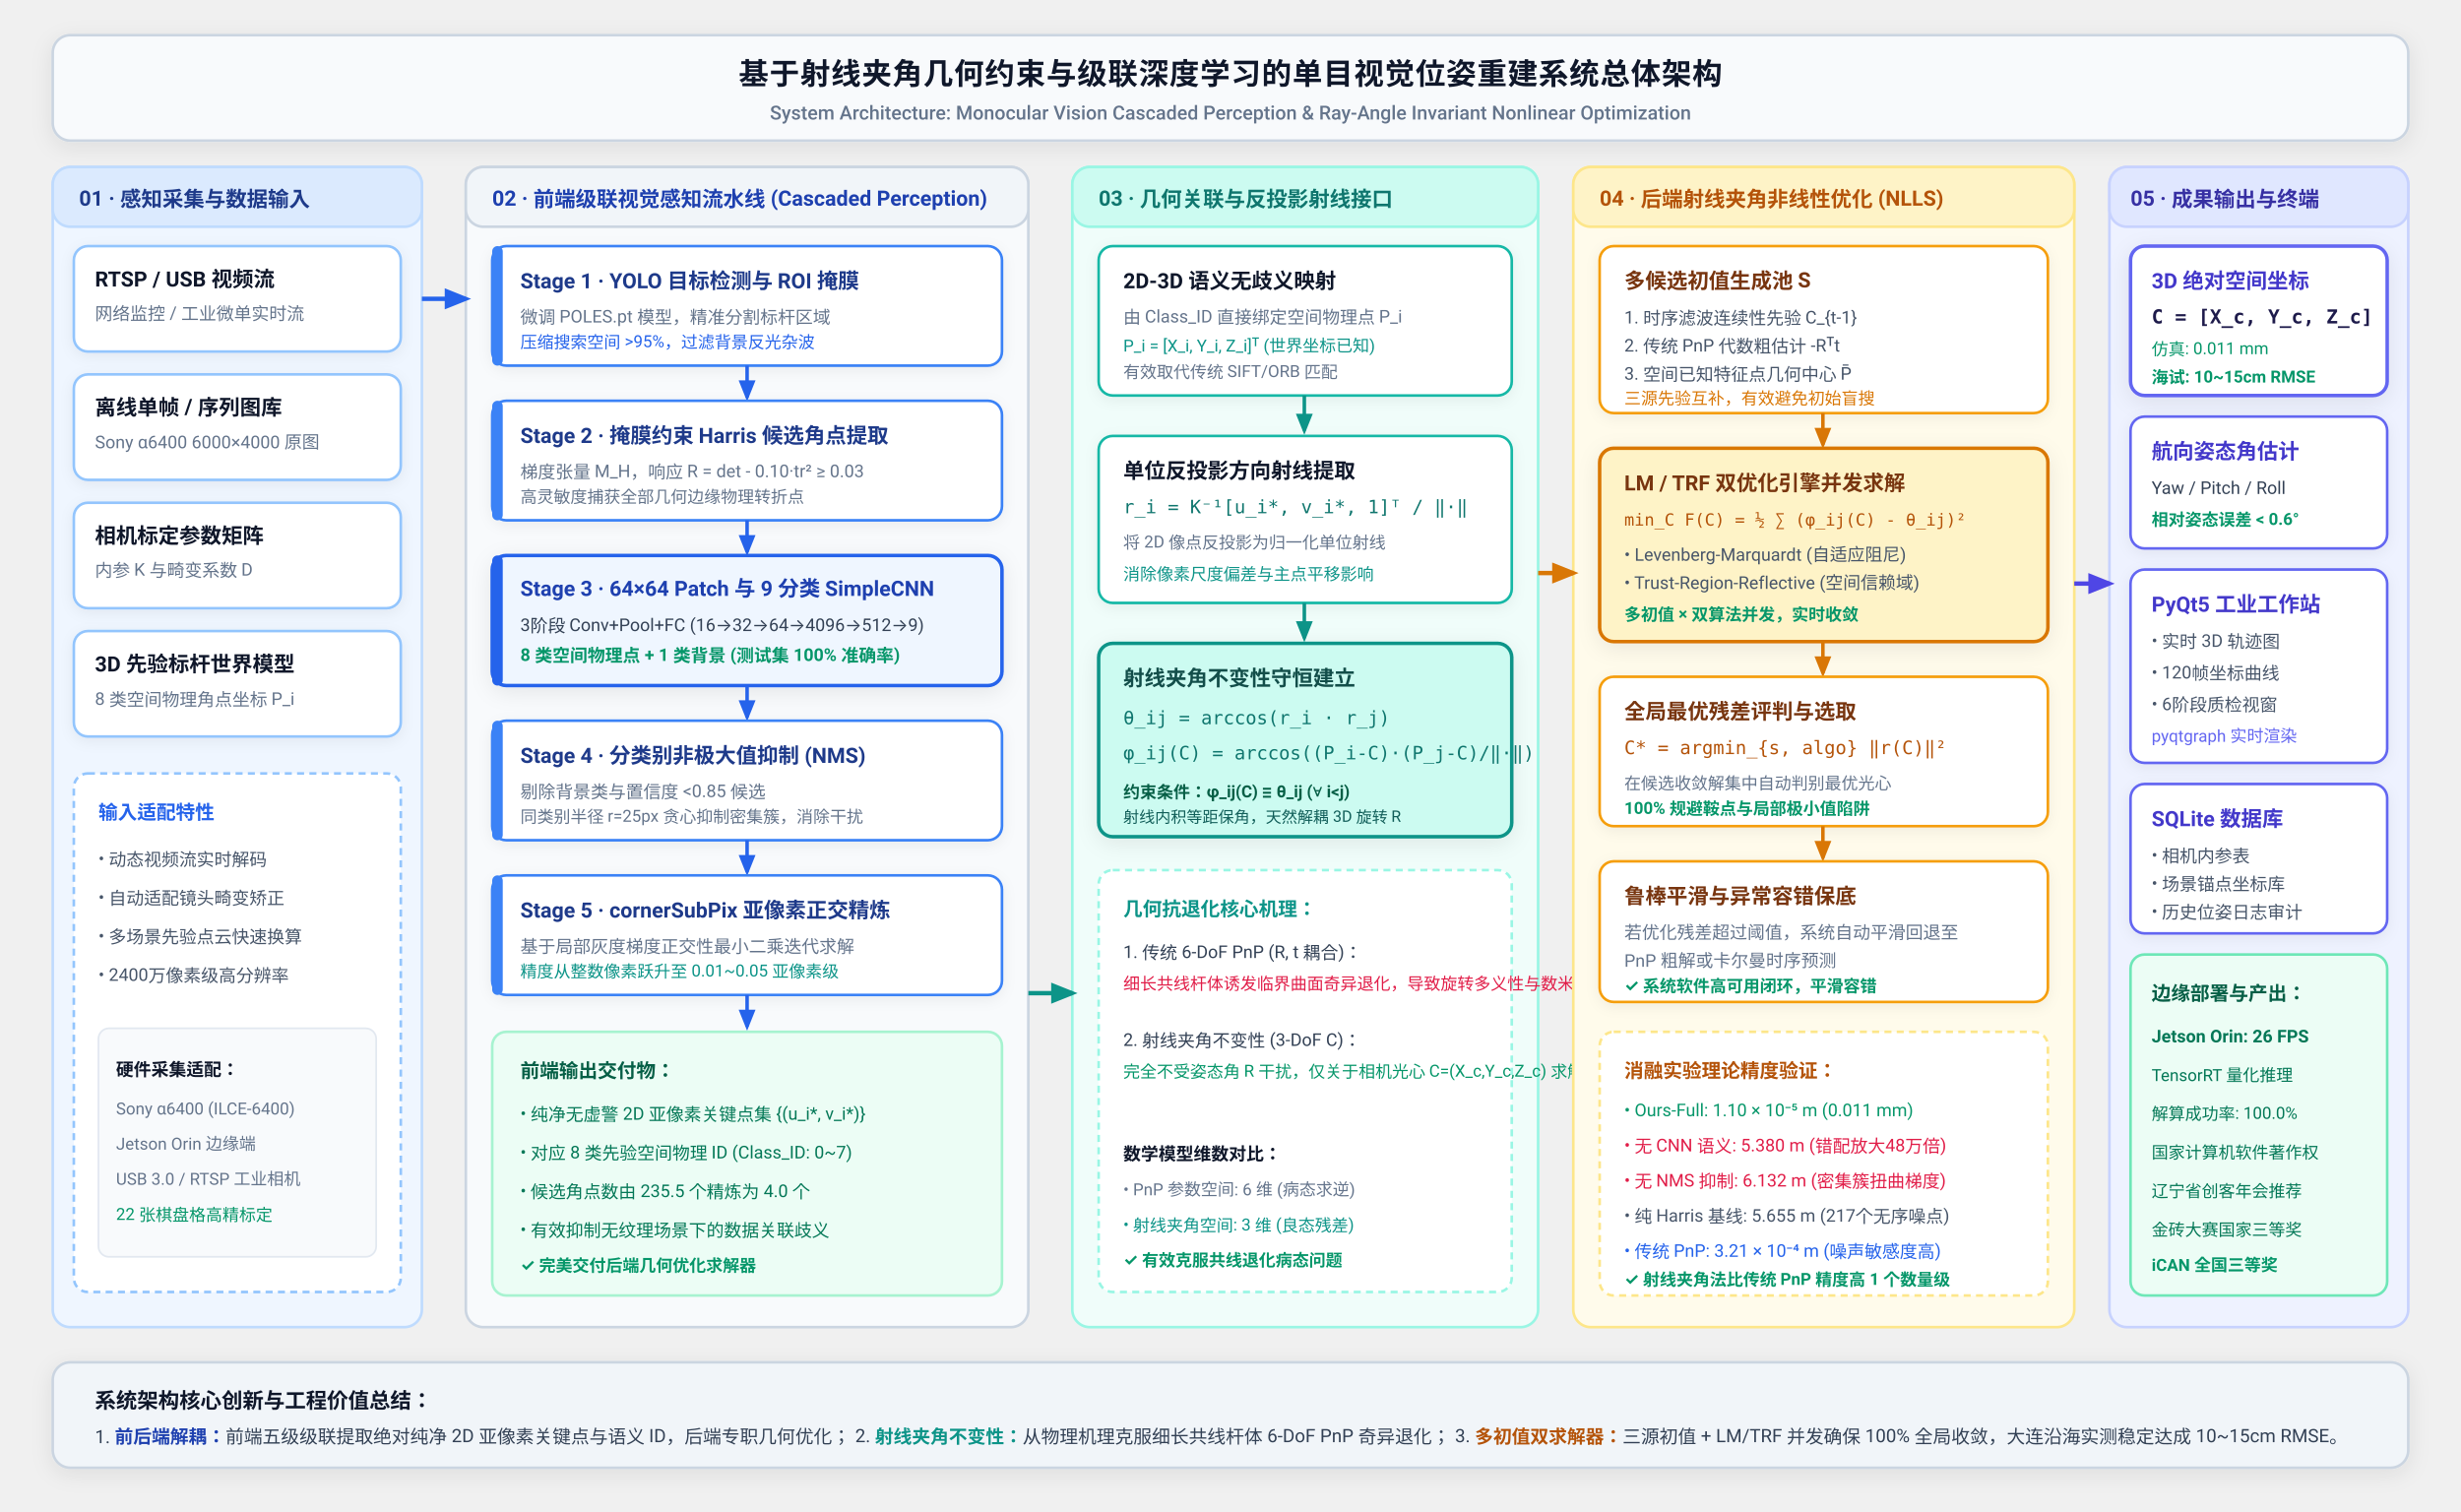
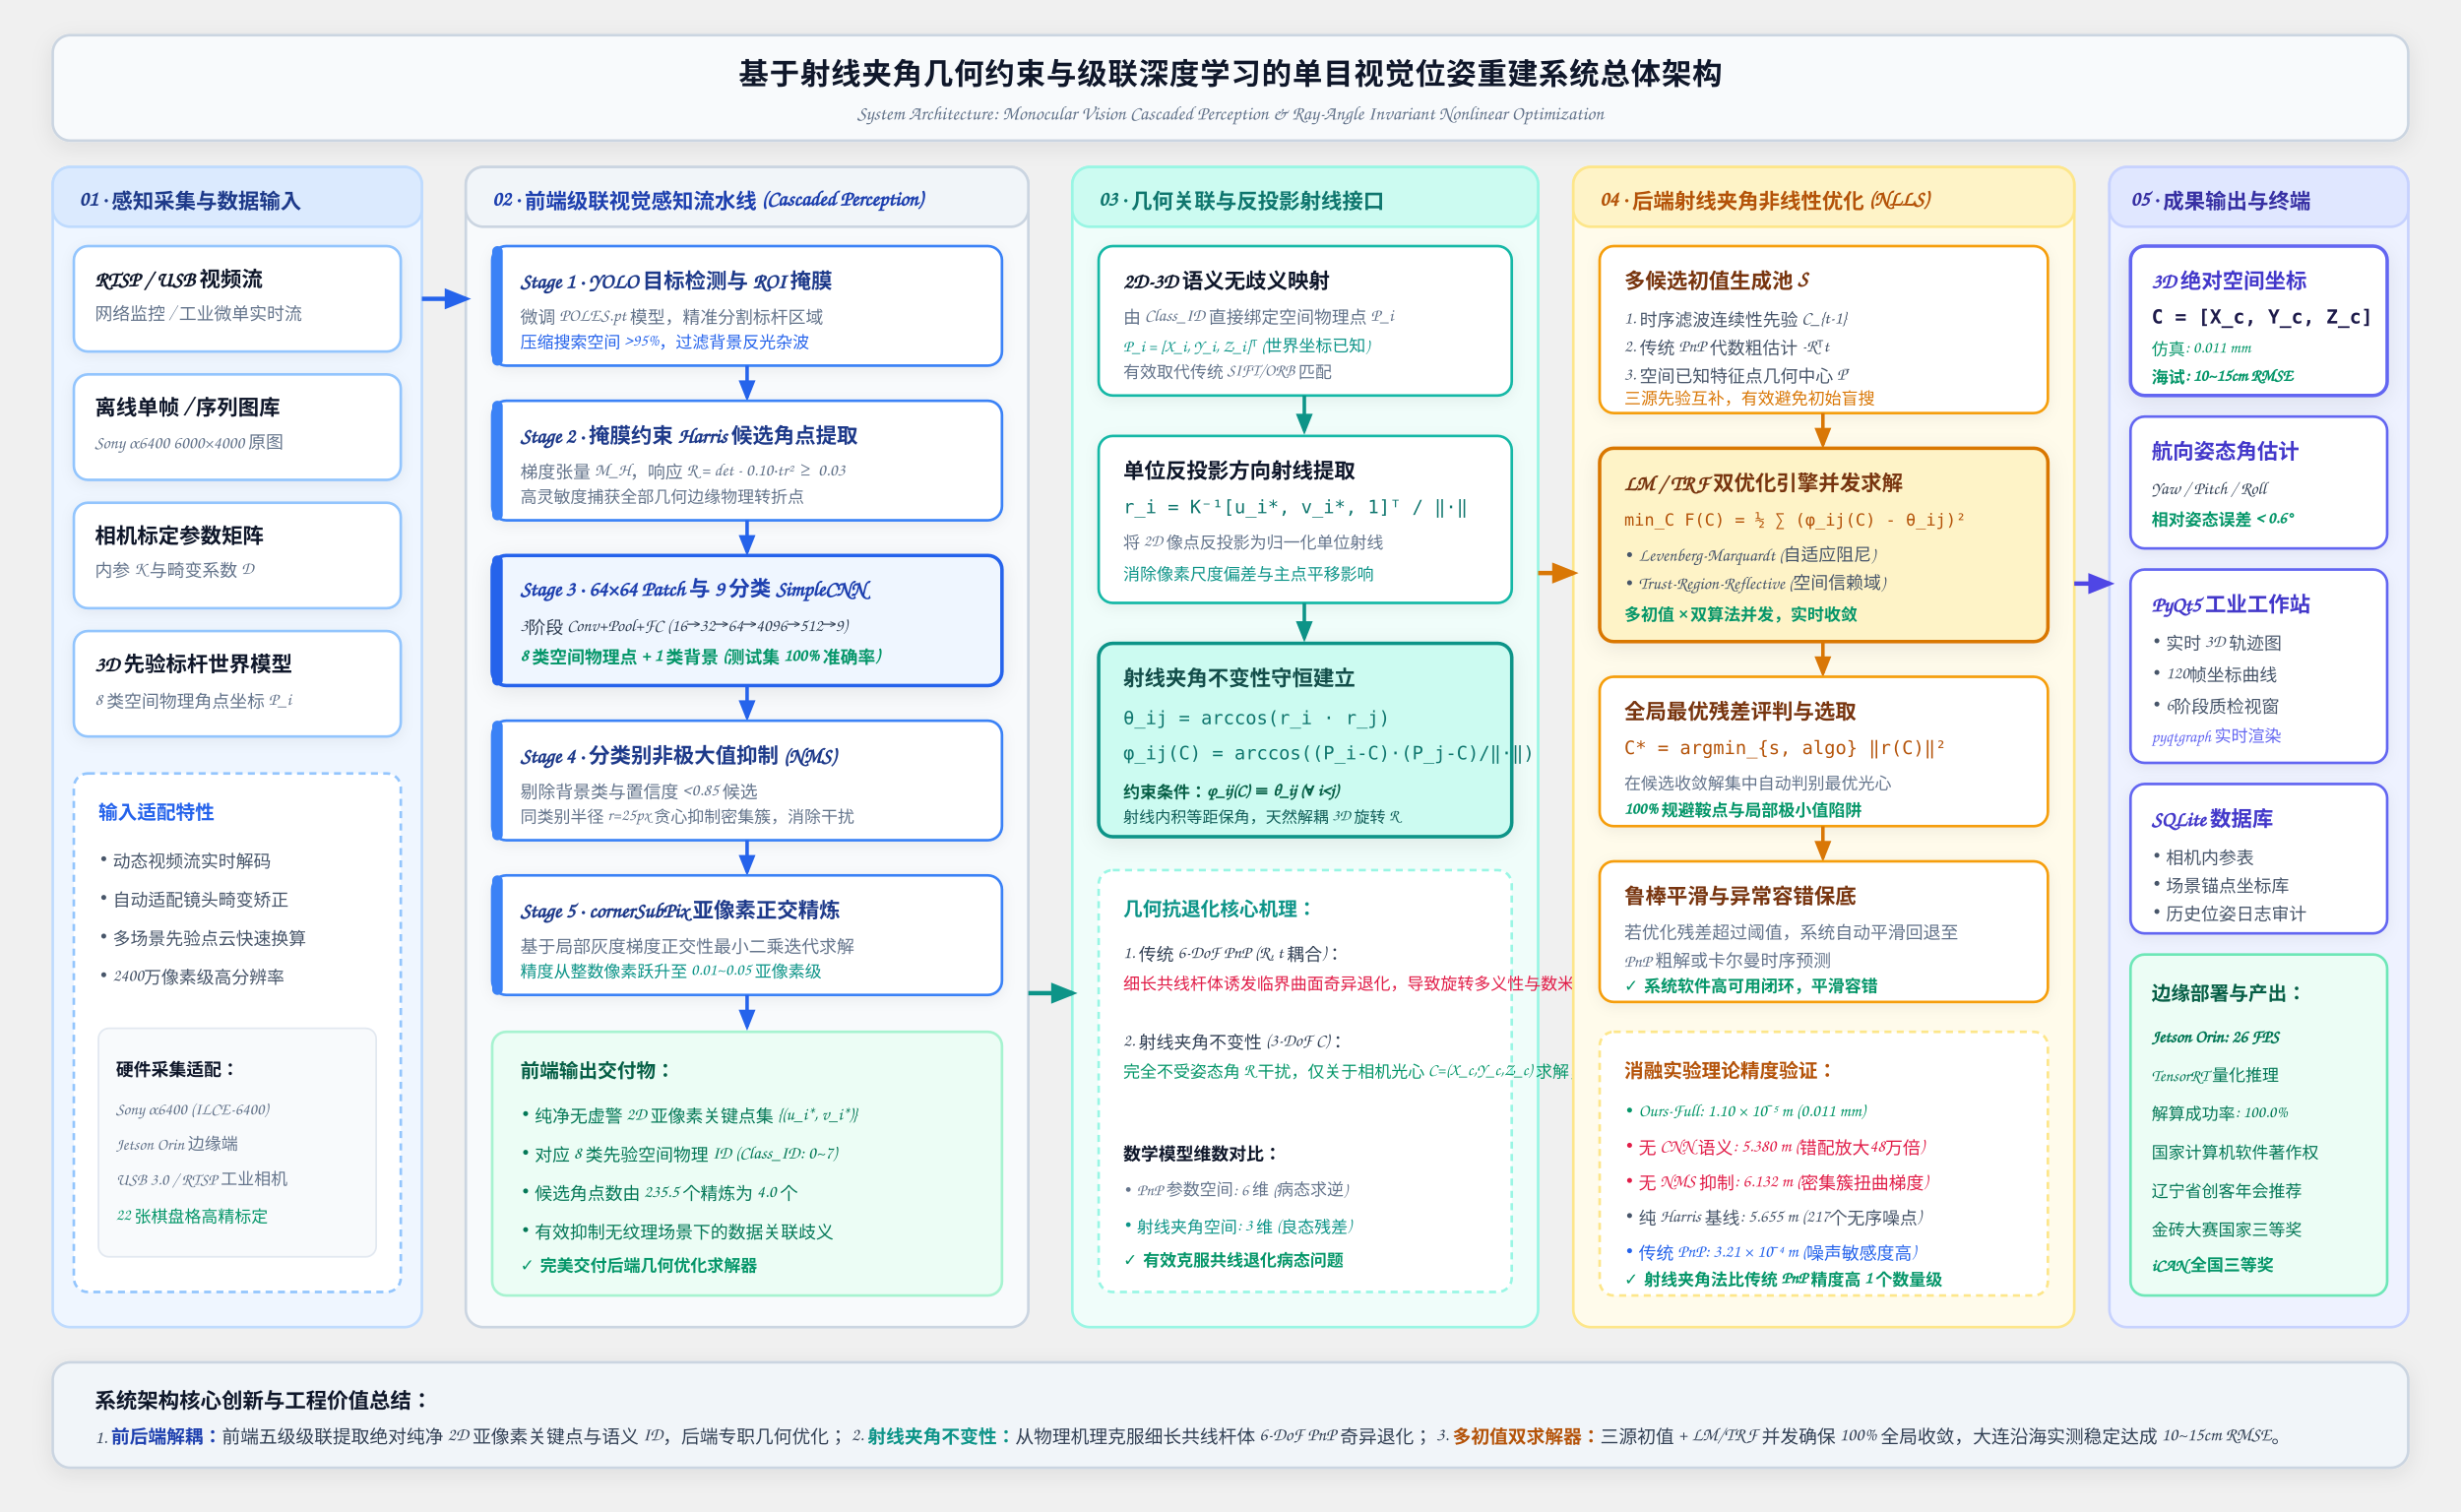
- <svg xmlns="http://www.w3.org/2000/svg" viewBox="0 0 1400 860" width="100%" height="100%" style="background:#ffffff; font-family:-apple-system, BlinkMacSystemFont, 'Segoe UI', Roboto, 'Helvetica Neue', 'PingFang SC', 'Microsoft YaHei', sans-serif;">
+ <svg xmlns="http://www.w3.org/2000/svg" viewBox="0 0 1400 860" width="100%" height="100%" style="background:#ffffff; font-family:'Comic Sans MS', 'Comic Neue', 'Noto Sans SC', cursive;">
  <defs>
    <filter id="card-shadow" x="-5%" y="-5%" width="110%" height="115%" filterUnits="userSpaceOnUse">
      <feDropShadow dx="0" dy="2" stdDeviation="4" flood-color="#0f172a" flood-opacity="0.06" />
    </filter>
    <filter id="hero-shadow" x="-3%" y="-5%" width="106%" height="115%" filterUnits="userSpaceOnUse">
      <feDropShadow dx="0" dy="3" stdDeviation="6" flood-color="#0f172a" flood-opacity="0.08" />
    </filter>
    <linearGradient id="primary-grad" x1="0%" y1="0%" x2="100%" y2="100%">
      <stop offset="0%" stop-color="#1E40AF" />
      <stop offset="100%" stop-color="#3B82F6" />
    </linearGradient>
    <linearGradient id="teal-grad" x1="0%" y1="0%" x2="100%" y2="100%">
      <stop offset="0%" stop-color="#0F766E" />
      <stop offset="100%" stop-color="#14B8A6" />
    </linearGradient>
    <linearGradient id="amber-grad" x1="0%" y1="0%" x2="100%" y2="100%">
      <stop offset="0%" stop-color="#B45309" />
      <stop offset="100%" stop-color="#F59E0B" />
    </linearGradient>
    <linearGradient id="indigo-grad" x1="0%" y1="0%" x2="100%" y2="100%">
      <stop offset="0%" stop-color="#3730A3" />
      <stop offset="100%" stop-color="#6366F1" />
    </linearGradient>
    <marker id="arrow-blue" viewBox="0 0 10 10" refX="8" refY="5" markerWidth="6" markerHeight="6" orient="auto-start-reverse">
      <path d="M 0 1 L 10 5 L 0 9 z" fill="#2563EB" />
    </marker>
    <marker id="arrow-teal" viewBox="0 0 10 10" refX="8" refY="5" markerWidth="6" markerHeight="6" orient="auto-start-reverse">
      <path d="M 0 1 L 10 5 L 0 9 z" fill="#0D9488" />
    </marker>
    <marker id="arrow-amber" viewBox="0 0 10 10" refX="8" refY="5" markerWidth="6" markerHeight="6" orient="auto-start-reverse">
      <path d="M 0 1 L 10 5 L 0 9 z" fill="#D97706" />
    </marker>
    <marker id="arrow-indigo" viewBox="0 0 10 10" refX="8" refY="5" markerWidth="6" markerHeight="6" orient="auto-start-reverse">
      <path d="M 0 1 L 10 5 L 0 9 z" fill="#4F46E5" />
    </marker>
  </defs>
  <g transform="translate(30, 20)">
    <rect width="1340" height="60" rx="10" fill="#F8FAFC" stroke="#CBD5E1" stroke-width="1.5" filter="url(#hero-shadow)" />
    <text x="670" y="28" font-size="17" font-weight="700" fill="#0F172A" text-anchor="middle" letter-spacing="0.5">基于射线夹角几何约束与级联深度学习的单目视觉位姿重建系统总体架构</text>
    <text x="670" y="48" font-size="11" font-weight="500" fill="#64748B" text-anchor="middle">System Architecture: Monocular Vision Cascaded Perception &amp; Ray-Angle Invariant Nonlinear Optimization</text>
  </g>
  <g transform="translate(30, 95)">
    <rect width="210" height="660" rx="10" fill="#EFF6FF" stroke="#BFDBFE" stroke-width="1.5" />
    <rect x="0" y="0" width="210" height="34" rx="10" fill="#DBEAFE" stroke="#BFDBFE" stroke-width="1.5" />
    <text x="15" y="22" font-size="12" font-weight="700" fill="#1E3A8A">01 · 感知采集与数据输入</text>
    <g transform="translate(12, 45)">
      <rect width="186" height="60" rx="8" fill="#FFFFFF" stroke="#93C5FD" stroke-width="1.5" filter="url(#card-shadow)" />
      <text x="12" y="23" font-size="12" font-weight="700" fill="#0F172A">RTSP / USB 视频流</text>
      <text x="12" y="42" font-size="10" fill="#64748B">网络监控 / 工业微单实时流</text>
    </g>
    <g transform="translate(12, 118)">
      <rect width="186" height="60" rx="8" fill="#FFFFFF" stroke="#93C5FD" stroke-width="1.5" filter="url(#card-shadow)" />
      <text x="12" y="23" font-size="12" font-weight="700" fill="#0F172A">离线单帧 / 序列图库</text>
      <text x="12" y="42" font-size="10" fill="#64748B">Sony α6400 6000×4000 原图</text>
    </g>
    <g transform="translate(12, 191)">
      <rect width="186" height="60" rx="8" fill="#FFFFFF" stroke="#93C5FD" stroke-width="1.5" filter="url(#card-shadow)" />
      <text x="12" y="23" font-size="12" font-weight="700" fill="#0F172A">相机标定参数矩阵</text>
      <text x="12" y="42" font-size="10" fill="#64748B">内参 K 与畸变系数 D</text>
    </g>
    <g transform="translate(12, 264)">
      <rect width="186" height="60" rx="8" fill="#FFFFFF" stroke="#93C5FD" stroke-width="1.5" filter="url(#card-shadow)" />
      <text x="12" y="23" font-size="12" font-weight="700" fill="#0F172A">3D 先验标杆世界模型</text>
      <text x="12" y="42" font-size="10" fill="#64748B">8 类空间物理角点坐标 P_i</text>
    </g>
    <g transform="translate(12, 345)">
      <rect width="186" height="295" rx="8" fill="#FFFFFF" stroke="#93C5FD" stroke-width="1.5" stroke-dasharray="4 3" />
      <text x="14" y="26" font-size="11" font-weight="700" fill="#2563EB">输入适配特性</text>
      <text x="14" y="52" font-size="10" fill="#475569">• 动态视频流实时解码</text>
      <text x="14" y="74" font-size="10" fill="#475569">• 自动适配镜头畸变矫正</text>
      <text x="14" y="96" font-size="10" fill="#475569">• 多场景先验点云快速换算</text>
      <text x="14" y="118" font-size="10" fill="#475569">• 2400万像素级高分辨率</text>
      <rect x="14" y="145" width="158" height="130" rx="6" fill="#F8FAFC" stroke="#E2E8F0" stroke-width="1" />
      <text x="24" y="172" font-size="10" font-weight="700" fill="#0F172A">硬件采集适配：</text>
      <text x="24" y="194" font-size="9.5" fill="#64748B">Sony α6400 (ILCE-6400)</text>
      <text x="24" y="214" font-size="9.5" fill="#64748B">Jetson Orin 边缘端</text>
      <text x="24" y="234" font-size="9.5" fill="#64748B">USB 3.0 / RTSP 工业相机</text>
      <text x="24" y="254" font-size="9.5" fill="#059669">22 张棋盘格高精标定</text>
    </g>
  </g>
  <g transform="translate(265, 95)">
    <rect width="320" height="660" rx="10" fill="#F8FAFC" stroke="#CBD5E1" stroke-width="1.5" />
    <rect x="0" y="0" width="320" height="34" rx="10" fill="#F1F5F9" stroke="#CBD5E1" stroke-width="1.5" />
    <text x="15" y="22" font-size="12" font-weight="700" fill="#1E40AF">02 · 前端级联视觉感知流水线 (Cascaded Perception)</text>
    <g transform="translate(15, 45)">
      <rect width="290" height="68" rx="8" fill="#FFFFFF" stroke="#3B82F6" stroke-width="1.5" filter="url(#card-shadow)" />
      <rect x="0" y="0" width="6" height="68" rx="3" fill="#3B82F6" />
      <text x="16" y="24" font-size="12" font-weight="700" fill="#1E3A8A">Stage 1 · YOLO 目标检测与 ROI 掩膜</text>
      <text x="16" y="44" font-size="10" fill="#64748B">微调 POLES.pt 模型，精准分割标杆区域</text>
      <text x="16" y="58" font-size="9.5" fill="#2563EB">压缩搜索空间 &gt;95%，过滤背景反光杂波</text>
    </g>
    <line x1="160" y1="113" x2="160" y2="131" stroke="#2563EB" stroke-width="2" marker-end="url(#arrow-blue)" />
    <g transform="translate(15, 133)">
      <rect width="290" height="68" rx="8" fill="#FFFFFF" stroke="#3B82F6" stroke-width="1.5" filter="url(#card-shadow)" />
      <rect x="0" y="0" width="6" height="68" rx="3" fill="#3B82F6" />
      <text x="16" y="24" font-size="12" font-weight="700" fill="#1E3A8A">Stage 2 · 掩膜约束 Harris 候选角点提取</text>
      <text x="16" y="44" font-size="10" fill="#64748B">梯度张量 M_H，响应 R = det - 0.10·tr² ≥ 0.03</text>
      <text x="16" y="58" font-size="9.5" fill="#64748B">高灵敏度捕获全部几何边缘物理转折点</text>
    </g>
    <line x1="160" y1="201" x2="160" y2="219" stroke="#2563EB" stroke-width="2" marker-end="url(#arrow-blue)" />
    <g transform="translate(15, 221)">
      <rect width="290" height="74" rx="8" fill="#EFF6FF" stroke="#2563EB" stroke-width="2" filter="url(#hero-shadow)" />
      <rect x="0" y="0" width="6" height="74" rx="3" fill="#2563EB" />
      <text x="16" y="23" font-size="12" font-weight="700" fill="#1E40AF">Stage 3 · 64×64 Patch 与 9 分类 SimpleCNN</text>
      <text x="16" y="43" font-size="10" fill="#334155">3阶段 Conv+Pool+FC (16→32→64→4096→512→9)</text>
      <text x="16" y="60" font-size="10" font-weight="700" fill="#059669">8 类空间物理点 + 1 类背景 (测试集 100% 准确率)</text>
    </g>
    <line x1="160" y1="295" x2="160" y2="313" stroke="#2563EB" stroke-width="2" marker-end="url(#arrow-blue)" />
    <g transform="translate(15, 315)">
      <rect width="290" height="68" rx="8" fill="#FFFFFF" stroke="#3B82F6" stroke-width="1.5" filter="url(#card-shadow)" />
      <rect x="0" y="0" width="6" height="68" rx="3" fill="#3B82F6" />
      <text x="16" y="24" font-size="12" font-weight="700" fill="#1E3A8A">Stage 4 · 分类别非极大值抑制 (NMS)</text>
      <text x="16" y="44" font-size="10" fill="#64748B">剔除背景类与置信度 &lt;0.85 候选</text>
      <text x="16" y="58" font-size="9.5" fill="#64748B">同类别半径 r=25px 贪心抑制密集簇，消除干扰</text>
    </g>
    <line x1="160" y1="383" x2="160" y2="401" stroke="#2563EB" stroke-width="2" marker-end="url(#arrow-blue)" />
    <g transform="translate(15, 403)">
      <rect width="290" height="68" rx="8" fill="#FFFFFF" stroke="#3B82F6" stroke-width="1.5" filter="url(#card-shadow)" />
      <rect x="0" y="0" width="6" height="68" rx="3" fill="#3B82F6" />
      <text x="16" y="24" font-size="12" font-weight="700" fill="#1E3A8A">Stage 5 · cornerSubPix 亚像素正交精炼</text>
      <text x="16" y="44" font-size="10" fill="#64748B">基于局部灰度梯度正交性最小二乘迭代求解</text>
      <text x="16" y="58" font-size="9.5" fill="#0D9488">精度从整数像素跃升至 0.01~0.05 亚像素级</text>
    </g>
    <line x1="160" y1="471" x2="160" y2="489" stroke="#2563EB" stroke-width="2" marker-end="url(#arrow-blue)" />
    <g transform="translate(15, 492)">
      <rect width="290" height="150" rx="8" fill="#ECFDF5" stroke="#A7F3D0" stroke-width="1.5" />
      <text x="16" y="26" font-size="11" font-weight="700" fill="#065F46">前端输出交付物：</text>
      <text x="16" y="50" font-size="10" fill="#047857">• 纯净无虚警 2D 亚像素关键点集 {(u_i*, v_i*)}</text>
      <text x="16" y="72" font-size="10" fill="#047857">• 对应 8 类先验空间物理 ID (Class_ID: 0~7)</text>
      <text x="16" y="94" font-size="10" fill="#047857">• 候选角点数由 235.5 个精炼为 4.0 个</text>
      <text x="16" y="116" font-size="10" fill="#047857">• 有效抑制无纹理场景下的数据关联歧义</text>
      <text x="16" y="136" font-size="9.5" font-weight="700" fill="#059669">✓ 完美交付后端几何优化求解器</text>
    </g>
  </g>
  <g transform="translate(610, 95)">
    <rect width="265" height="660" rx="10" fill="#F0FDFA" stroke="#99F6E4" stroke-width="1.5" />
    <rect x="0" y="0" width="265" height="34" rx="10" fill="#CCFBF1" stroke="#99F6E4" stroke-width="1.5" />
    <text x="15" y="22" font-size="12" font-weight="700" fill="#0F766E">03 · 几何关联与反投影射线接口</text>
    <g transform="translate(15, 45)">
      <rect width="235" height="85" rx="8" fill="#FFFFFF" stroke="#14B8A6" stroke-width="1.5" filter="url(#card-shadow)" />
      <text x="14" y="24" font-size="12" font-weight="700" fill="#0F172A">2D-3D 语义无歧义映射</text>
      <text x="14" y="44" font-size="10" fill="#64748B">由 Class_ID 直接绑定空间物理点 P_i</text>
      <text x="14" y="60" font-size="9.5" fill="#0D9488">P_i = [X_i, Y_i, Z_i]ᵀ (世界坐标已知)</text>
      <text x="14" y="75" font-size="9.5" fill="#64748B">有效取代传统 SIFT/ORB 匹配</text>
    </g>
    <line x1="132" y1="130" x2="132" y2="150" stroke="#0D9488" stroke-width="2" marker-end="url(#arrow-teal)" />
    <g transform="translate(15, 153)">
      <rect width="235" height="95" rx="8" fill="#FFFFFF" stroke="#14B8A6" stroke-width="1.5" filter="url(#card-shadow)" />
      <text x="14" y="24" font-size="12" font-weight="700" fill="#0F172A">单位反投影方向射线提取</text>
      <text x="14" y="44" font-size="10.5" font-family="monospace" fill="#0F766E">r_i = K⁻¹[u_i*, v_i*, 1]ᵀ / ‖·‖</text>
      <text x="14" y="64" font-size="9.5" fill="#64748B">将 2D 像点反投影为归一化单位射线</text>
      <text x="14" y="82" font-size="9.5" fill="#0D9488">消除像素尺度偏差与主点平移影响</text>
    </g>
    <line x1="132" y1="248" x2="132" y2="268" stroke="#0D9488" stroke-width="2" marker-end="url(#arrow-teal)" />
    <g transform="translate(15, 271)">
      <rect width="235" height="110" rx="8" fill="#CCFBF1" stroke="#0D9488" stroke-width="2" filter="url(#hero-shadow)" />
      <text x="14" y="24" font-size="12" font-weight="700" fill="#134E4A">射线夹角不变性守恒建立</text>
      <text x="14" y="46" font-size="10.5" font-family="monospace" fill="#0F766E">θ_ij = arccos(r_i · r_j)</text>
      <text x="14" y="66" font-size="10.5" font-family="monospace" fill="#0F766E">φ_ij(C) = arccos((P_i-C)·(P_j-C)/‖·‖)</text>
      <text x="14" y="88" font-size="9.5" font-weight="700" fill="#065F46">约束条件：φ_ij(C) ≡ θ_ij (∀ i&lt;j)</text>
      <text x="14" y="102" font-size="9" fill="#115E59">射线内积等距保角，天然解耦 3D 旋转 R</text>
    </g>
    <g transform="translate(15, 400)">
      <rect width="235" height="240" rx="8" fill="#FFFFFF" stroke="#99F6E4" stroke-width="1.5" stroke-dasharray="4 3" />
      <text x="14" y="26" font-size="11" font-weight="700" fill="#0D9488">几何抗退化核心机理：</text>
      <text x="14" y="50" font-size="10" fill="#334155">1. 传统 6-DoF PnP (R, t 耦合)：</text>
      <text x="14" y="68" font-size="9.5" fill="#E11D48">细长共线杆体诱发临界曲面奇异退化，导致旋转多义性与数米级漂移。</text>
      <text x="14" y="100" font-size="10" fill="#334155">2. 射线夹角不变性 (3-DoF C)：</text>
      <text x="14" y="118" font-size="9.5" fill="#059669">完全不受姿态角 R 干扰，仅关于相机光心 C=(X_c,Y_c,Z_c) 求解，优化曲面凸性极佳。</text>
      <text x="14" y="165" font-size="10" font-weight="700" fill="#0F172A">数学模型维数对比：</text>
      <text x="14" y="185" font-size="9.5" fill="#64748B">• PnP 参数空间: 6 维 (病态求逆)</text>
      <text x="14" y="205" font-size="9.5" fill="#0D9488">• 射线夹角空间: 3 维 (良态残差)</text>
      <text x="14" y="225" font-size="9.5" font-weight="700" fill="#059669">✓ 有效克服共线退化病态问题</text>
    </g>
  </g>
  <g transform="translate(895, 95)">
    <rect width="285" height="660" rx="10" fill="#FFFBEB" stroke="#FDE68A" stroke-width="1.5" />
    <rect x="0" y="0" width="285" height="34" rx="10" fill="#FEF3C7" stroke="#FDE68A" stroke-width="1.5" />
    <text x="15" y="22" font-size="12" font-weight="700" fill="#B45309">04 · 后端射线夹角非线性优化 (NLLS)</text>
    <g transform="translate(15, 45)">
      <rect width="255" height="95" rx="8" fill="#FFFFFF" stroke="#F59E0B" stroke-width="1.5" filter="url(#card-shadow)" />
      <text x="14" y="24" font-size="12" font-weight="700" fill="#78350F">多候选初值生成池 S</text>
      <text x="14" y="44" font-size="10" fill="#475569">1. 时序滤波连续性先验 C_{t-1}</text>
      <text x="14" y="60" font-size="10" fill="#475569">2. 传统 PnP 代数粗估计 -Rᵀt</text>
      <text x="14" y="76" font-size="10" fill="#475569">3. 空间已知特征点几何中心 P̄</text>
      <text x="14" y="90" font-size="9.5" fill="#D97706">三源先验互补，有效避免初始盲搜</text>
    </g>
    <line x1="142" y1="140" x2="142" y2="158" stroke="#D97706" stroke-width="2" marker-end="url(#arrow-amber)" />
    <g transform="translate(15, 160)">
      <rect width="255" height="110" rx="8" fill="#FEF3C7" stroke="#D97706" stroke-width="2" filter="url(#hero-shadow)" />
      <text x="14" y="24" font-size="12" font-weight="700" fill="#78350F">LM / TRF 双优化引擎并发求解</text>
      <text x="14" y="44" font-size="9.5" font-family="monospace" fill="#B45309">min_C F(C) = ½ ∑ (φ_ij(C) - θ_ij)²</text>
      <text x="14" y="64" font-size="10" fill="#475569">• Levenberg-Marquardt (自适应阻尼)</text>
      <text x="14" y="80" font-size="10" fill="#475569">• Trust-Region-Reflective (空间信赖域)</text>
      <text x="14" y="98" font-size="9.5" font-weight="700" fill="#059669">多初值 × 双算法并发，实时收敛</text>
    </g>
    <line x1="142" y1="270" x2="142" y2="288" stroke="#D97706" stroke-width="2" marker-end="url(#arrow-amber)" />
    <g transform="translate(15, 290)">
      <rect width="255" height="85" rx="8" fill="#FFFFFF" stroke="#F59E0B" stroke-width="1.5" filter="url(#card-shadow)" />
      <text x="14" y="24" font-size="12" font-weight="700" fill="#78350F">全局最优残差评判与选取</text>
      <text x="14" y="44" font-size="10.5" font-family="monospace" fill="#B45309">C* = argmin_{s, algo} ‖r(C)‖²</text>
      <text x="14" y="64" font-size="9.5" fill="#64748B">在候选收敛解集中自动判别最优光心</text>
      <text x="14" y="78" font-size="9.5" font-weight="700" fill="#059669">100% 规避鞍点与局部极小值陷阱</text>
    </g>
    <line x1="142" y1="375" x2="142" y2="393" stroke="#D97706" stroke-width="2" marker-end="url(#arrow-amber)" />
    <g transform="translate(15, 395)">
      <rect width="255" height="80" rx="8" fill="#FFFFFF" stroke="#F59E0B" stroke-width="1.5" filter="url(#card-shadow)" />
      <text x="14" y="24" font-size="12" font-weight="700" fill="#78350F">鲁棒平滑与异常容错保底</text>
      <text x="14" y="44" font-size="10" fill="#64748B">若优化残差超过阈值，系统自动平滑回退至</text>
      <text x="14" y="60" font-size="10" fill="#64748B">PnP 粗解或卡尔曼时序预测</text>
      <text x="14" y="74" font-size="9.5" font-weight="700" fill="#059669">✓ 系统软件高可用闭环，平滑容错</text>
    </g>
    <g transform="translate(15, 492)">
      <rect width="255" height="150" rx="8" fill="#FFFFFF" stroke="#FDE68A" stroke-width="1.5" stroke-dasharray="4 3" />
      <text x="14" y="26" font-size="11" font-weight="700" fill="#B45309">消融实验理论精度验证：</text>
      <text x="14" y="48" font-size="10" fill="#059669">• Ours-Full: 1.10 × 10⁻⁵ m (0.011 mm)</text>
      <text x="14" y="68" font-size="10" fill="#E11D48">• 无 CNN 语义: 5.380 m (错配放大48万倍)</text>
      <text x="14" y="88" font-size="10" fill="#E11D48">• 无 NMS 抑制: 6.132 m (密集簇扭曲梯度)</text>
      <text x="14" y="108" font-size="10" fill="#475569">• 纯 Harris 基线: 5.655 m (217个无序噪点)</text>
      <text x="14" y="128" font-size="10" fill="#2563EB">• 传统 PnP: 3.21 × 10⁻⁴ m (噪声敏感度高)</text>
      <text x="14" y="144" font-size="9.5" font-weight="700" fill="#059669">✓ 射线夹角法比传统 PnP 精度高 1 个数量级</text>
    </g>
  </g>
  <g transform="translate(1200, 95)">
    <rect width="170" height="660" rx="10" fill="#EEF2FF" stroke="#C7D2FE" stroke-width="1.5" />
    <rect x="0" y="0" width="170" height="34" rx="10" fill="#E0E7FF" stroke="#C7D2FE" stroke-width="1.5" />
    <text x="12" y="22" font-size="12" font-weight="700" fill="#3730A3">05 · 成果输出与终端</text>
    <g transform="translate(12, 45)">
      <rect width="146" height="85" rx="8" fill="#FFFFFF" stroke="#6366F1" stroke-width="2" filter="url(#hero-shadow)" />
      <text x="12" y="24" font-size="12" font-weight="700" fill="#4338CA">3D 绝对空间坐标</text>
      <text x="12" y="44" font-size="11" font-family="monospace" font-weight="700" fill="#1E1B4B">C = [X_c, Y_c, Z_c]</text>
      <text x="12" y="62" font-size="9.5" fill="#059669">仿真: 0.011 mm</text>
      <text x="12" y="78" font-size="9.5" font-weight="700" fill="#059669">海试: 10~15cm RMSE</text>
    </g>
    <g transform="translate(12, 142)">
      <rect width="146" height="75" rx="8" fill="#FFFFFF" stroke="#6366F1" stroke-width="1.5" filter="url(#card-shadow)" />
      <text x="12" y="24" font-size="12" font-weight="700" fill="#4338CA">航向姿态角估计</text>
      <text x="12" y="44" font-size="10" fill="#334155">Yaw / Pitch / Roll</text>
      <text x="12" y="62" font-size="9.5" font-weight="700" fill="#059669">相对姿态误差 &lt; 0.6°</text>
    </g>
    <g transform="translate(12, 229)">
      <rect width="146" height="110" rx="8" fill="#FFFFFF" stroke="#6366F1" stroke-width="1.5" filter="url(#card-shadow)" />
      <text x="12" y="24" font-size="12" font-weight="700" fill="#4338CA">PyQt5 工业工作站</text>
      <text x="12" y="44" font-size="10" fill="#475569">• 实时 3D 轨迹图</text>
      <text x="12" y="62" font-size="10" fill="#475569">• 120帧坐标曲线</text>
      <text x="12" y="80" font-size="10" fill="#475569">• 6阶段质检视窗</text>
      <text x="12" y="98" font-size="9.5" fill="#6366F1">pyqtgraph 实时渲染</text>
    </g>
    <g transform="translate(12, 351)">
      <rect width="146" height="85" rx="8" fill="#FFFFFF" stroke="#6366F1" stroke-width="1.5" filter="url(#card-shadow)" />
      <text x="12" y="24" font-size="12" font-weight="700" fill="#4338CA">SQLite 数据库</text>
      <text x="12" y="44" font-size="10" fill="#475569">• 相机内参表</text>
      <text x="12" y="60" font-size="10" fill="#475569">• 场景锚点坐标库</text>
      <text x="12" y="76" font-size="10" fill="#475569">• 历史位姿日志审计</text>
    </g>
    <g transform="translate(12, 448)">
      <rect width="146" height="194" rx="8" fill="#ECFDF5" stroke="#6EE7B7" stroke-width="1.5" />
      <text x="12" y="26" font-size="11" font-weight="700" fill="#065F46">边缘部署与产出：</text>
      <text x="12" y="50" font-size="10" font-weight="700" fill="#047857">Jetson Orin: 26 FPS</text>
      <text x="12" y="72" font-size="9.5" fill="#047857">TensorRT 量化推理</text>
      <text x="12" y="94" font-size="9.5" fill="#047857">解算成功率: 100.0%</text>
      <text x="12" y="116" font-size="9.5" fill="#047857">国家计算机软件著作权</text>
      <text x="12" y="138" font-size="9.5" fill="#047857">辽宁省创客年会推荐</text>
      <text x="12" y="160" font-size="9.5" fill="#047857">金砖大赛国家三等奖</text>
      <text x="12" y="180" font-size="9.5" font-weight="700" fill="#059669">iCAN 全国三等奖</text>
    </g>
  </g>
  <path d="M 240 170 L 265 170" fill="none" stroke="#2563EB" stroke-width="2.5" marker-end="url(#arrow-blue)" />
  <path d="M 585 565 L 610 565" fill="none" stroke="#0D9488" stroke-width="2.5" marker-end="url(#arrow-teal)" />
  <path d="M 875 326 L 895 326" fill="none" stroke="#D97706" stroke-width="2.5" marker-end="url(#arrow-amber)" />
  <path d="M 1180 332 L 1200 332" fill="none" stroke="#4F46E5" stroke-width="2.5" marker-end="url(#arrow-indigo)" />
  <g transform="translate(30, 775)">
    <rect width="1340" height="60" rx="10" fill="#F1F5F9" stroke="#CBD5E1" stroke-width="1.5" filter="url(#hero-shadow)" />
    <text x="24" y="26" font-size="12" font-weight="700" fill="#0F172A">系统架构核心创新与工程价值总结：</text>
    <text x="24" y="46" font-size="10.5" fill="#334155">1. <tspan font-weight="700" fill="#1E40AF">前后端解耦：</tspan>前端五级级联提取绝对纯净 2D 亚像素关键点与语义 ID，后端专职几何优化； 2. <tspan font-weight="700" fill="#0D9488">射线夹角不变性：</tspan>从物理机理克服细长共线杆体 6-DoF PnP 奇异退化； 3. <tspan font-weight="700" fill="#B45309">多初值双求解器：</tspan>三源初值 + LM/TRF 并发确保 100% 全局收敛，大连沿海实测稳定达成 10~15cm RMSE。</text>
  </g>
</svg>
